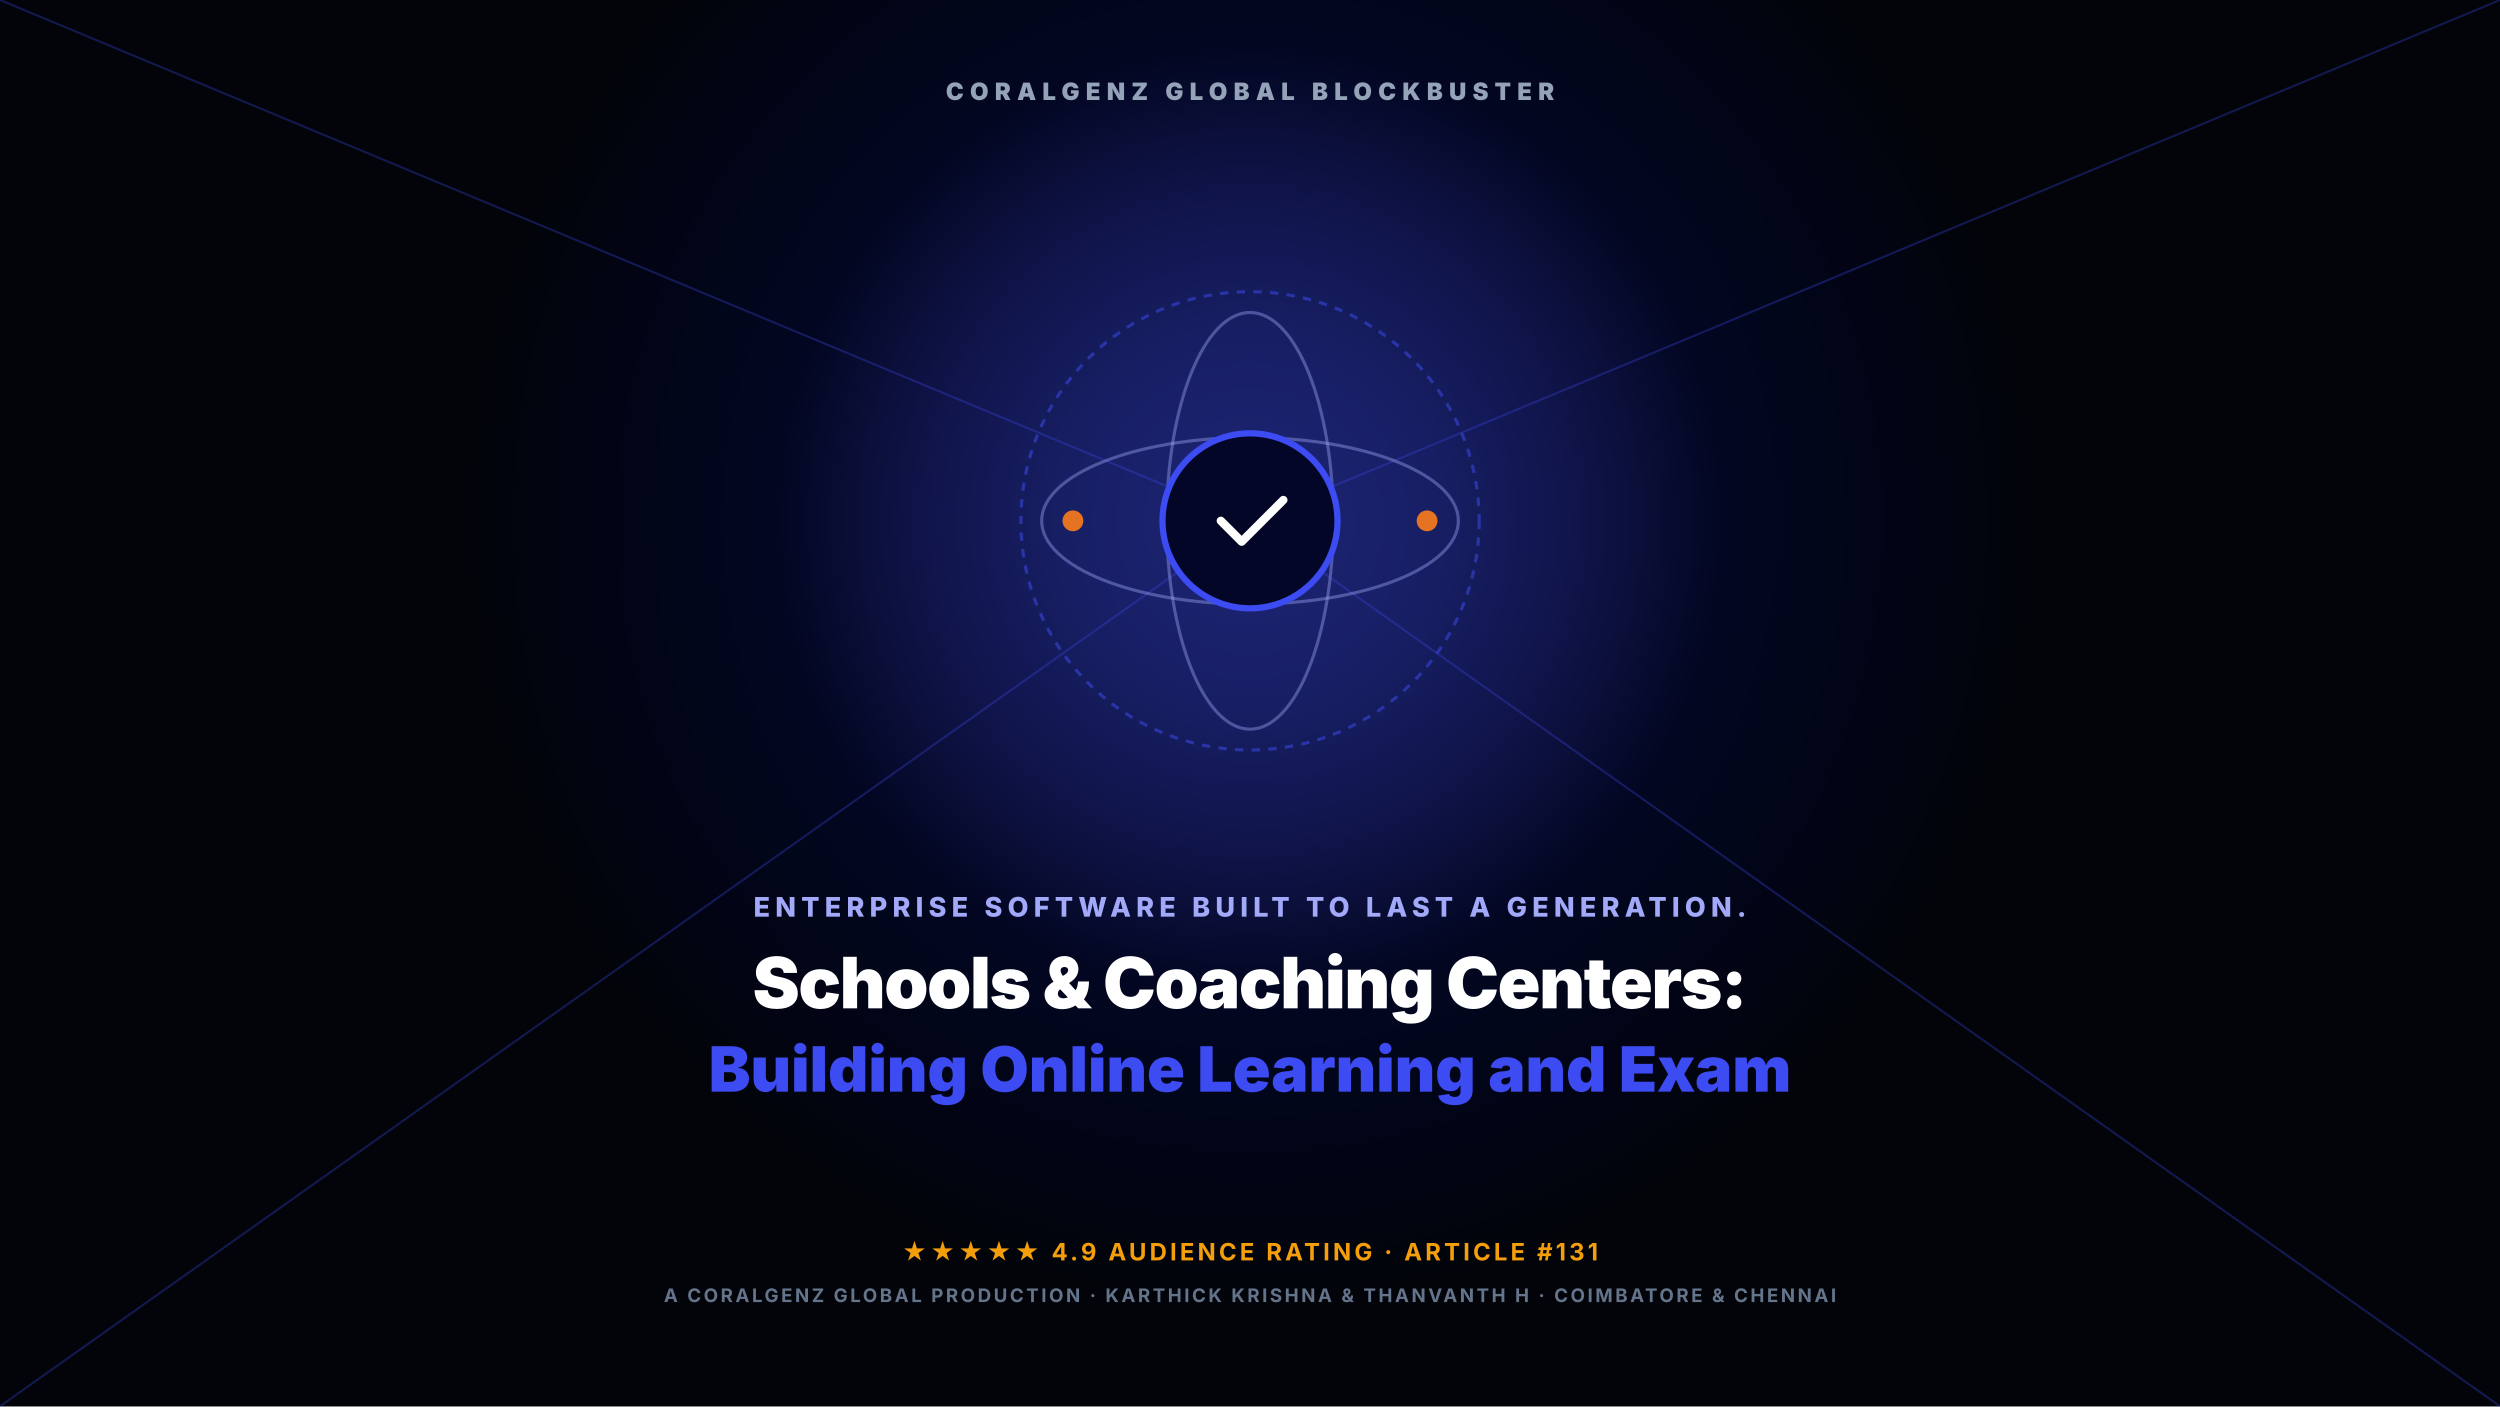
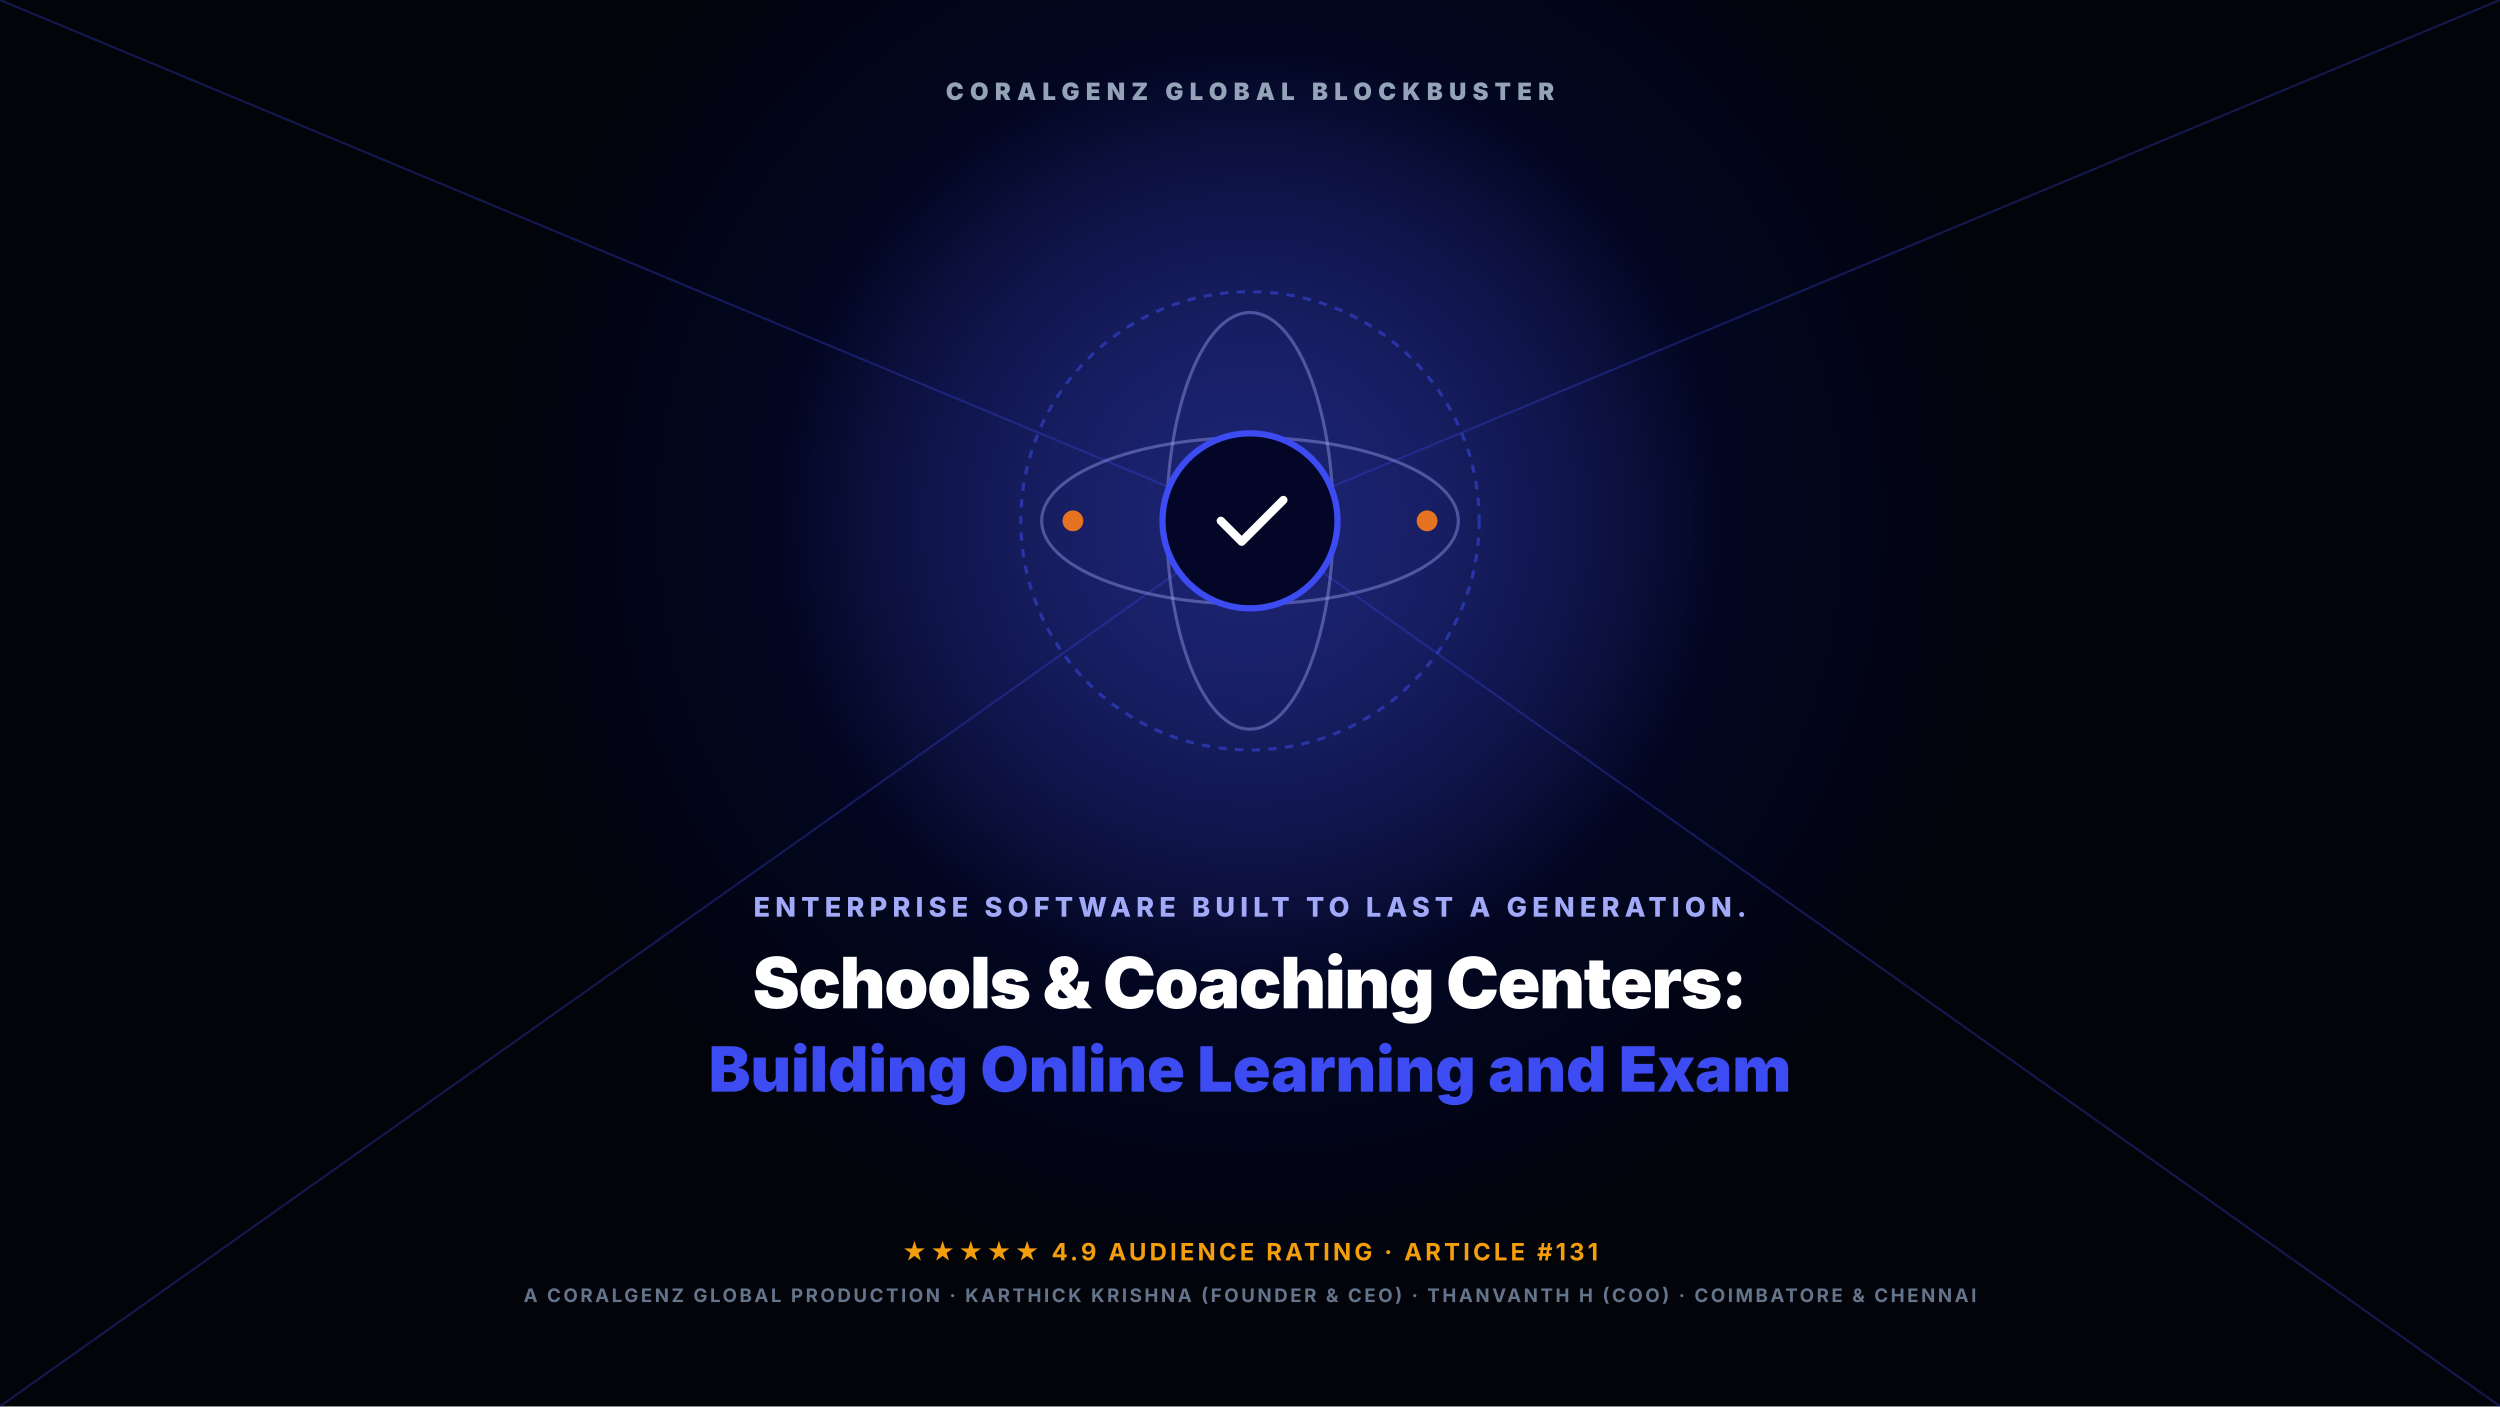
<svg xmlns="http://www.w3.org/2000/svg" width="1200" height="675" viewBox="0 0 1200 675" fill="none">
  <defs>
    <radialGradient id="warp-core-131" cx="600" cy="250" r="380" gradientUnits="userSpaceOnUse">
      <stop stop-color="#3c4bf2" stop-opacity="0.45" />
      <stop offset="0.6" stop-color="#030626" stop-opacity="0.8" />
      <stop offset="1" stop-color="#020409" />
    </radialGradient>
  </defs>
  <rect width="1200" height="675" fill="#020409" />
  <rect width="1200" height="675" fill="url(#warp-core-131)" />
  <line x1="0" y1="0" x2="600" y2="250" stroke="#3c4bf2" stroke-width="1" opacity="0.3" />
  <line x1="1200" y1="0" x2="600" y2="250" stroke="#3c4bf2" stroke-width="1" opacity="0.3" />
  <line x1="0" y1="675" x2="600" y2="250" stroke="#3c4bf2" stroke-width="1" opacity="0.3" />
  <line x1="1200" y1="675" x2="600" y2="250" stroke="#3c4bf2" stroke-width="1" opacity="0.3" />
  <g transform="translate(600, 250)">
    <circle cx="0" cy="0" r="110" stroke="#3c4bf2" stroke-width="1.5" stroke-dasharray="4 4" opacity="0.5" />
    <ellipse cx="0" cy="0" rx="100" ry="40" stroke="#a2a9f9" stroke-width="1.5" opacity="0.4" />
    <ellipse cx="0" cy="0" rx="40" ry="100" stroke="#a2a9f9" stroke-width="1.5" opacity="0.4" />
    <circle cx="0" cy="0" r="42" fill="#030626" stroke="#3c4bf2" stroke-width="3" />
    <path d="M -14 0 L -4 10 L 16 -10" stroke="#ffffff" stroke-width="4" stroke-linecap="round" stroke-linejoin="round" />
    <circle cx="-85" cy="0" r="5" fill="#e57322" />
    <circle cx="85" cy="0" r="5" fill="#e57322" />
  </g>
  <g transform="translate(600, 48)">
    <text x="0" y="0" font-family="'Inter', sans-serif" font-size="11.5" font-weight="900" fill="#94a3b8" letter-spacing="3" text-anchor="middle">CORALGENZ GLOBAL BLOCKBUSTER</text>
  </g>
  <g transform="translate(600, 440)">
    <text x="0" y="0" font-family="'Inter', sans-serif" font-size="13" font-weight="800" fill="#a2a9f9" letter-spacing="2.5" text-anchor="middle">ENTERPRISE SOFTWARE BUILT TO LAST A GENERATION.</text>
    <text x="0" y="44" font-family="'Satoshi', 'Inter', sans-serif" font-size="34" font-weight="900" fill="#ffffff" letter-spacing="-0.02em" text-anchor="middle">Schools &amp; Coaching Centers:</text>
    <text x="0" y="84" font-family="'Satoshi', 'Inter', sans-serif" font-size="30" font-weight="900" fill="#3c4bf2" text-anchor="middle">Building Online Learning and Exam</text>
  </g>
  <g transform="translate(600, 605)">
    <text x="0" y="0" font-family="'Inter', sans-serif" font-size="11.5" font-weight="700" fill="#f59e0b" letter-spacing="1.5" text-anchor="middle">★★★★★ 4.9 AUDIENCE RATING · ARTICLE #131</text>
-     <text x="0" y="20" font-family="'Inter', sans-serif" font-size="9" font-weight="700" fill="#64748b" letter-spacing="1.2" text-anchor="middle">A CORALGENZ GLOBAL PRODUCTION · KARTHICK KRISHNA &amp; THANVANTH H · COIMBATORE &amp; CHENNAI</text>
+     <text x="0" y="20" font-family="'Inter', sans-serif" font-size="9" font-weight="700" fill="#64748b" letter-spacing="1.2" text-anchor="middle">A CORALGENZ GLOBAL PRODUCTION · KARTHICK KRISHNA (FOUNDER &amp; CEO) · THANVANTH H (COO) · COIMBATORE &amp; CHENNAI</text>
  </g>
</svg>
